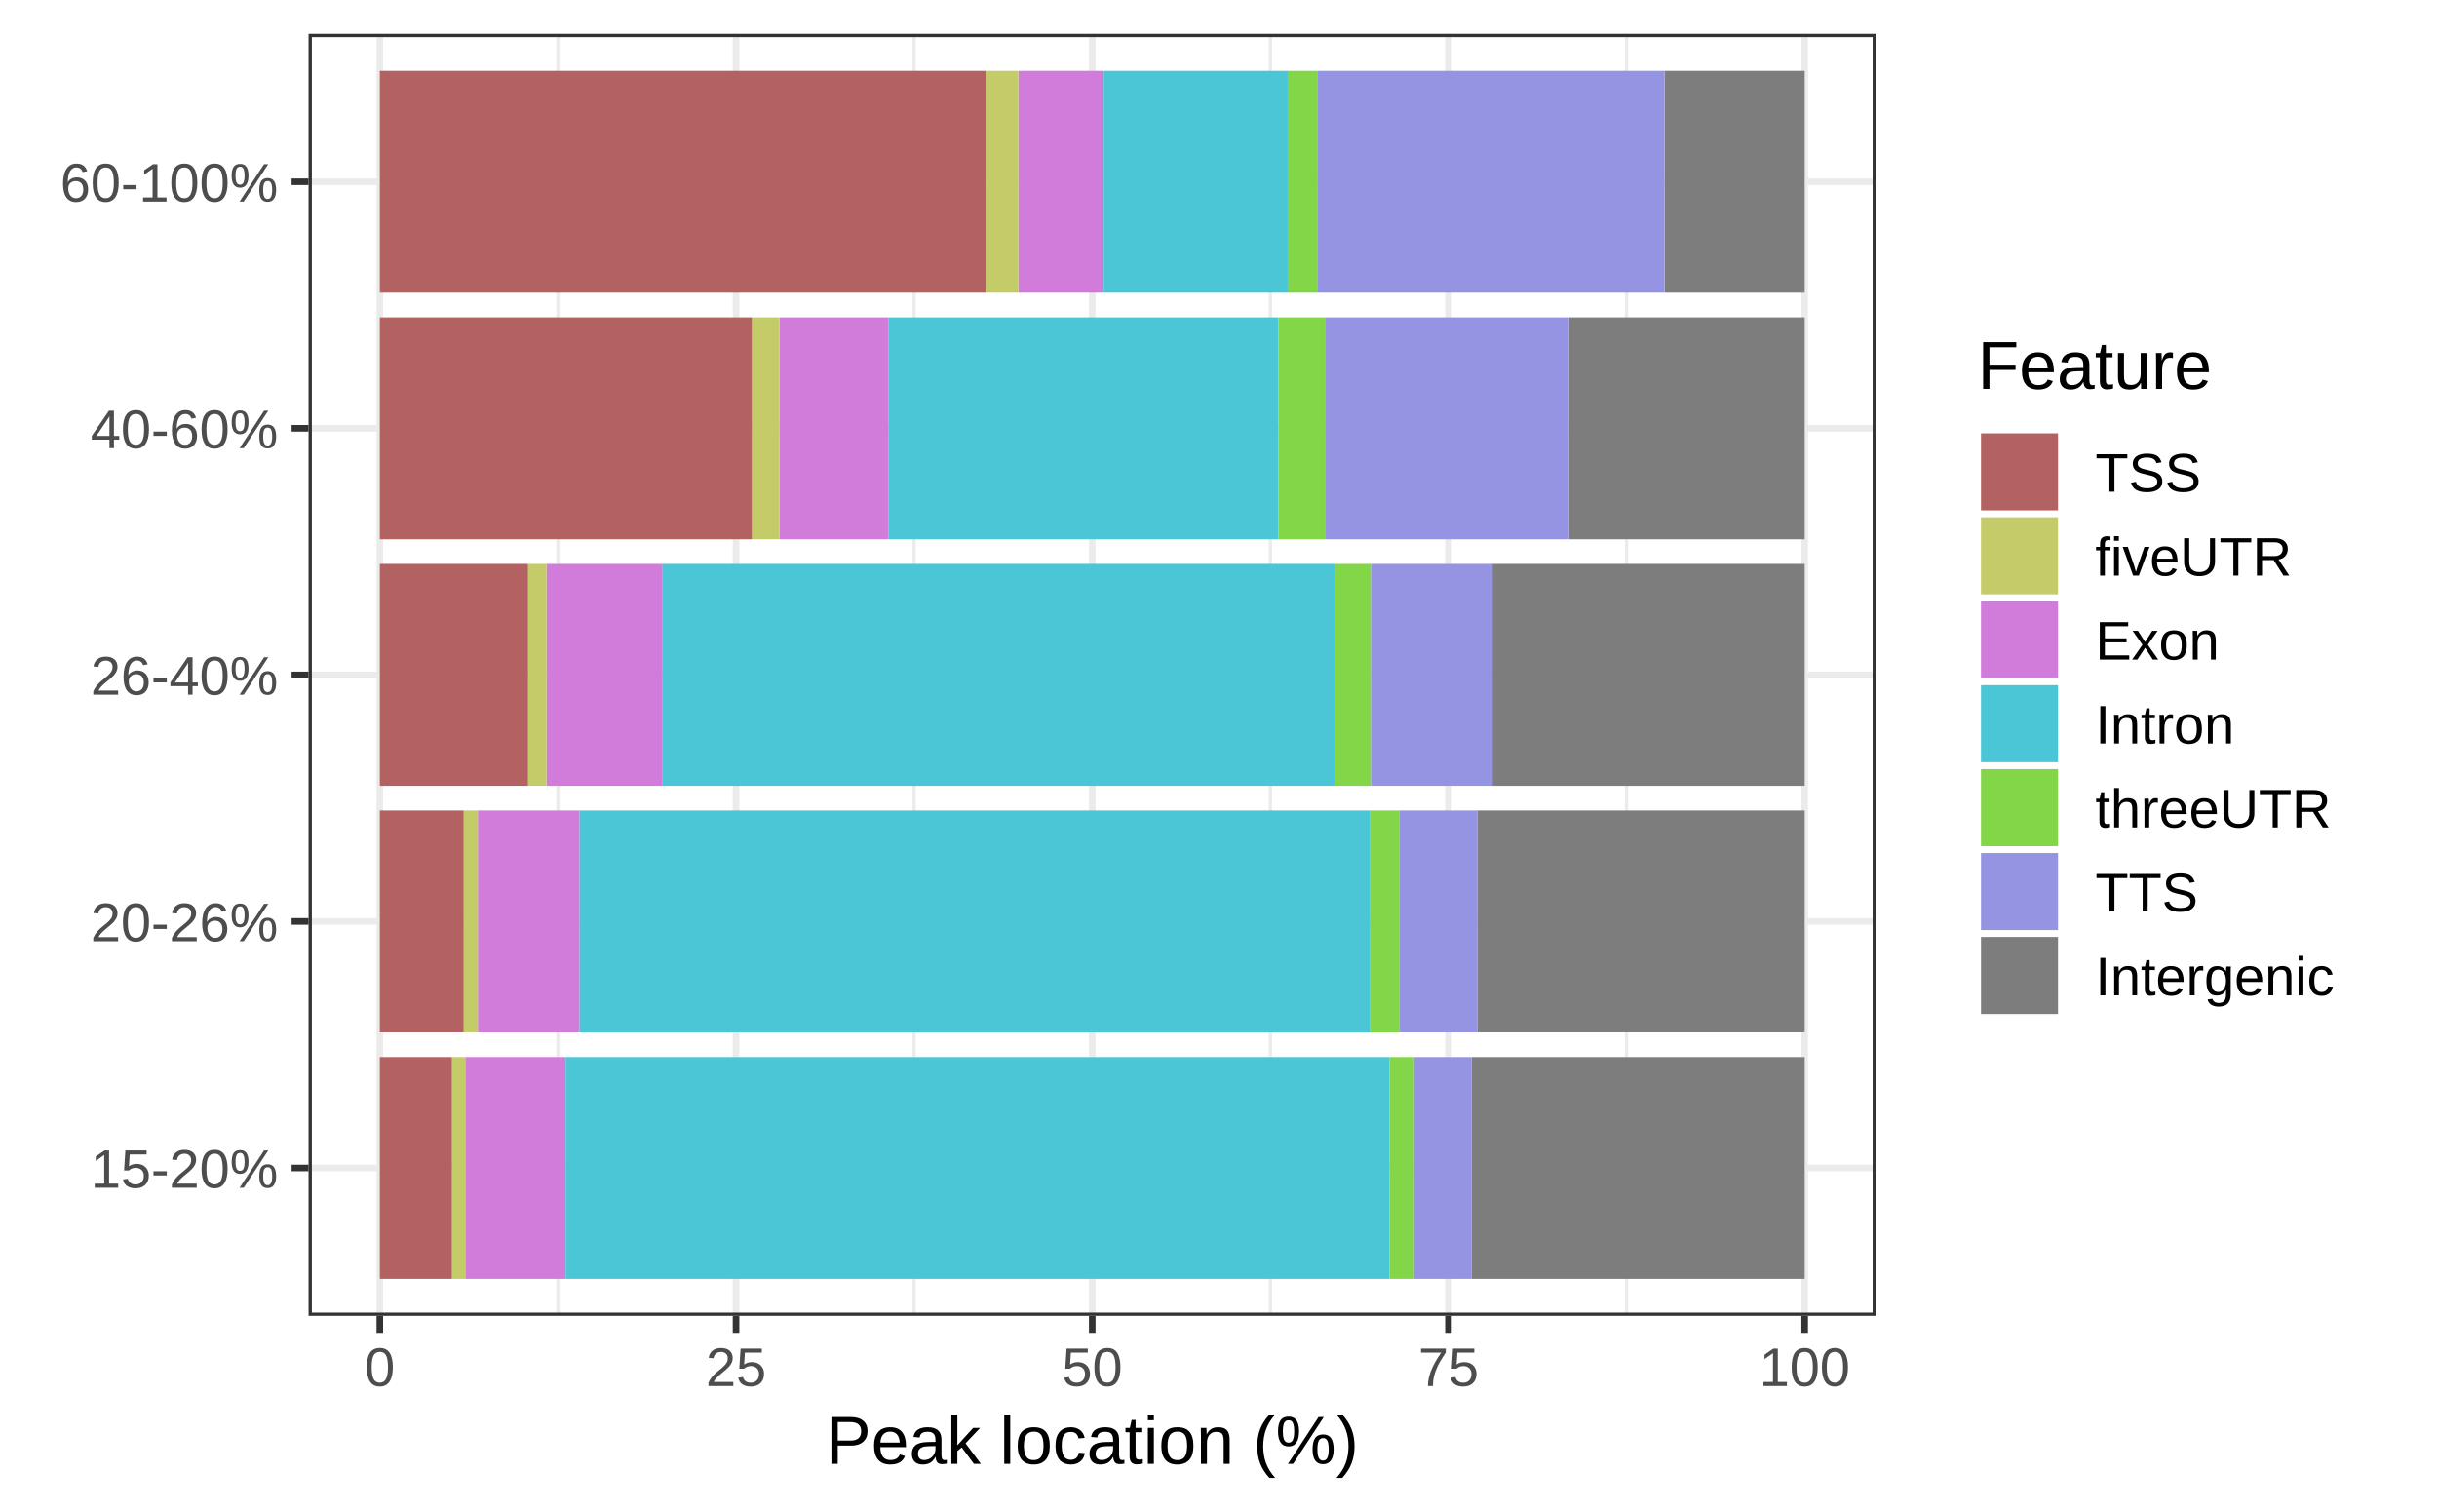
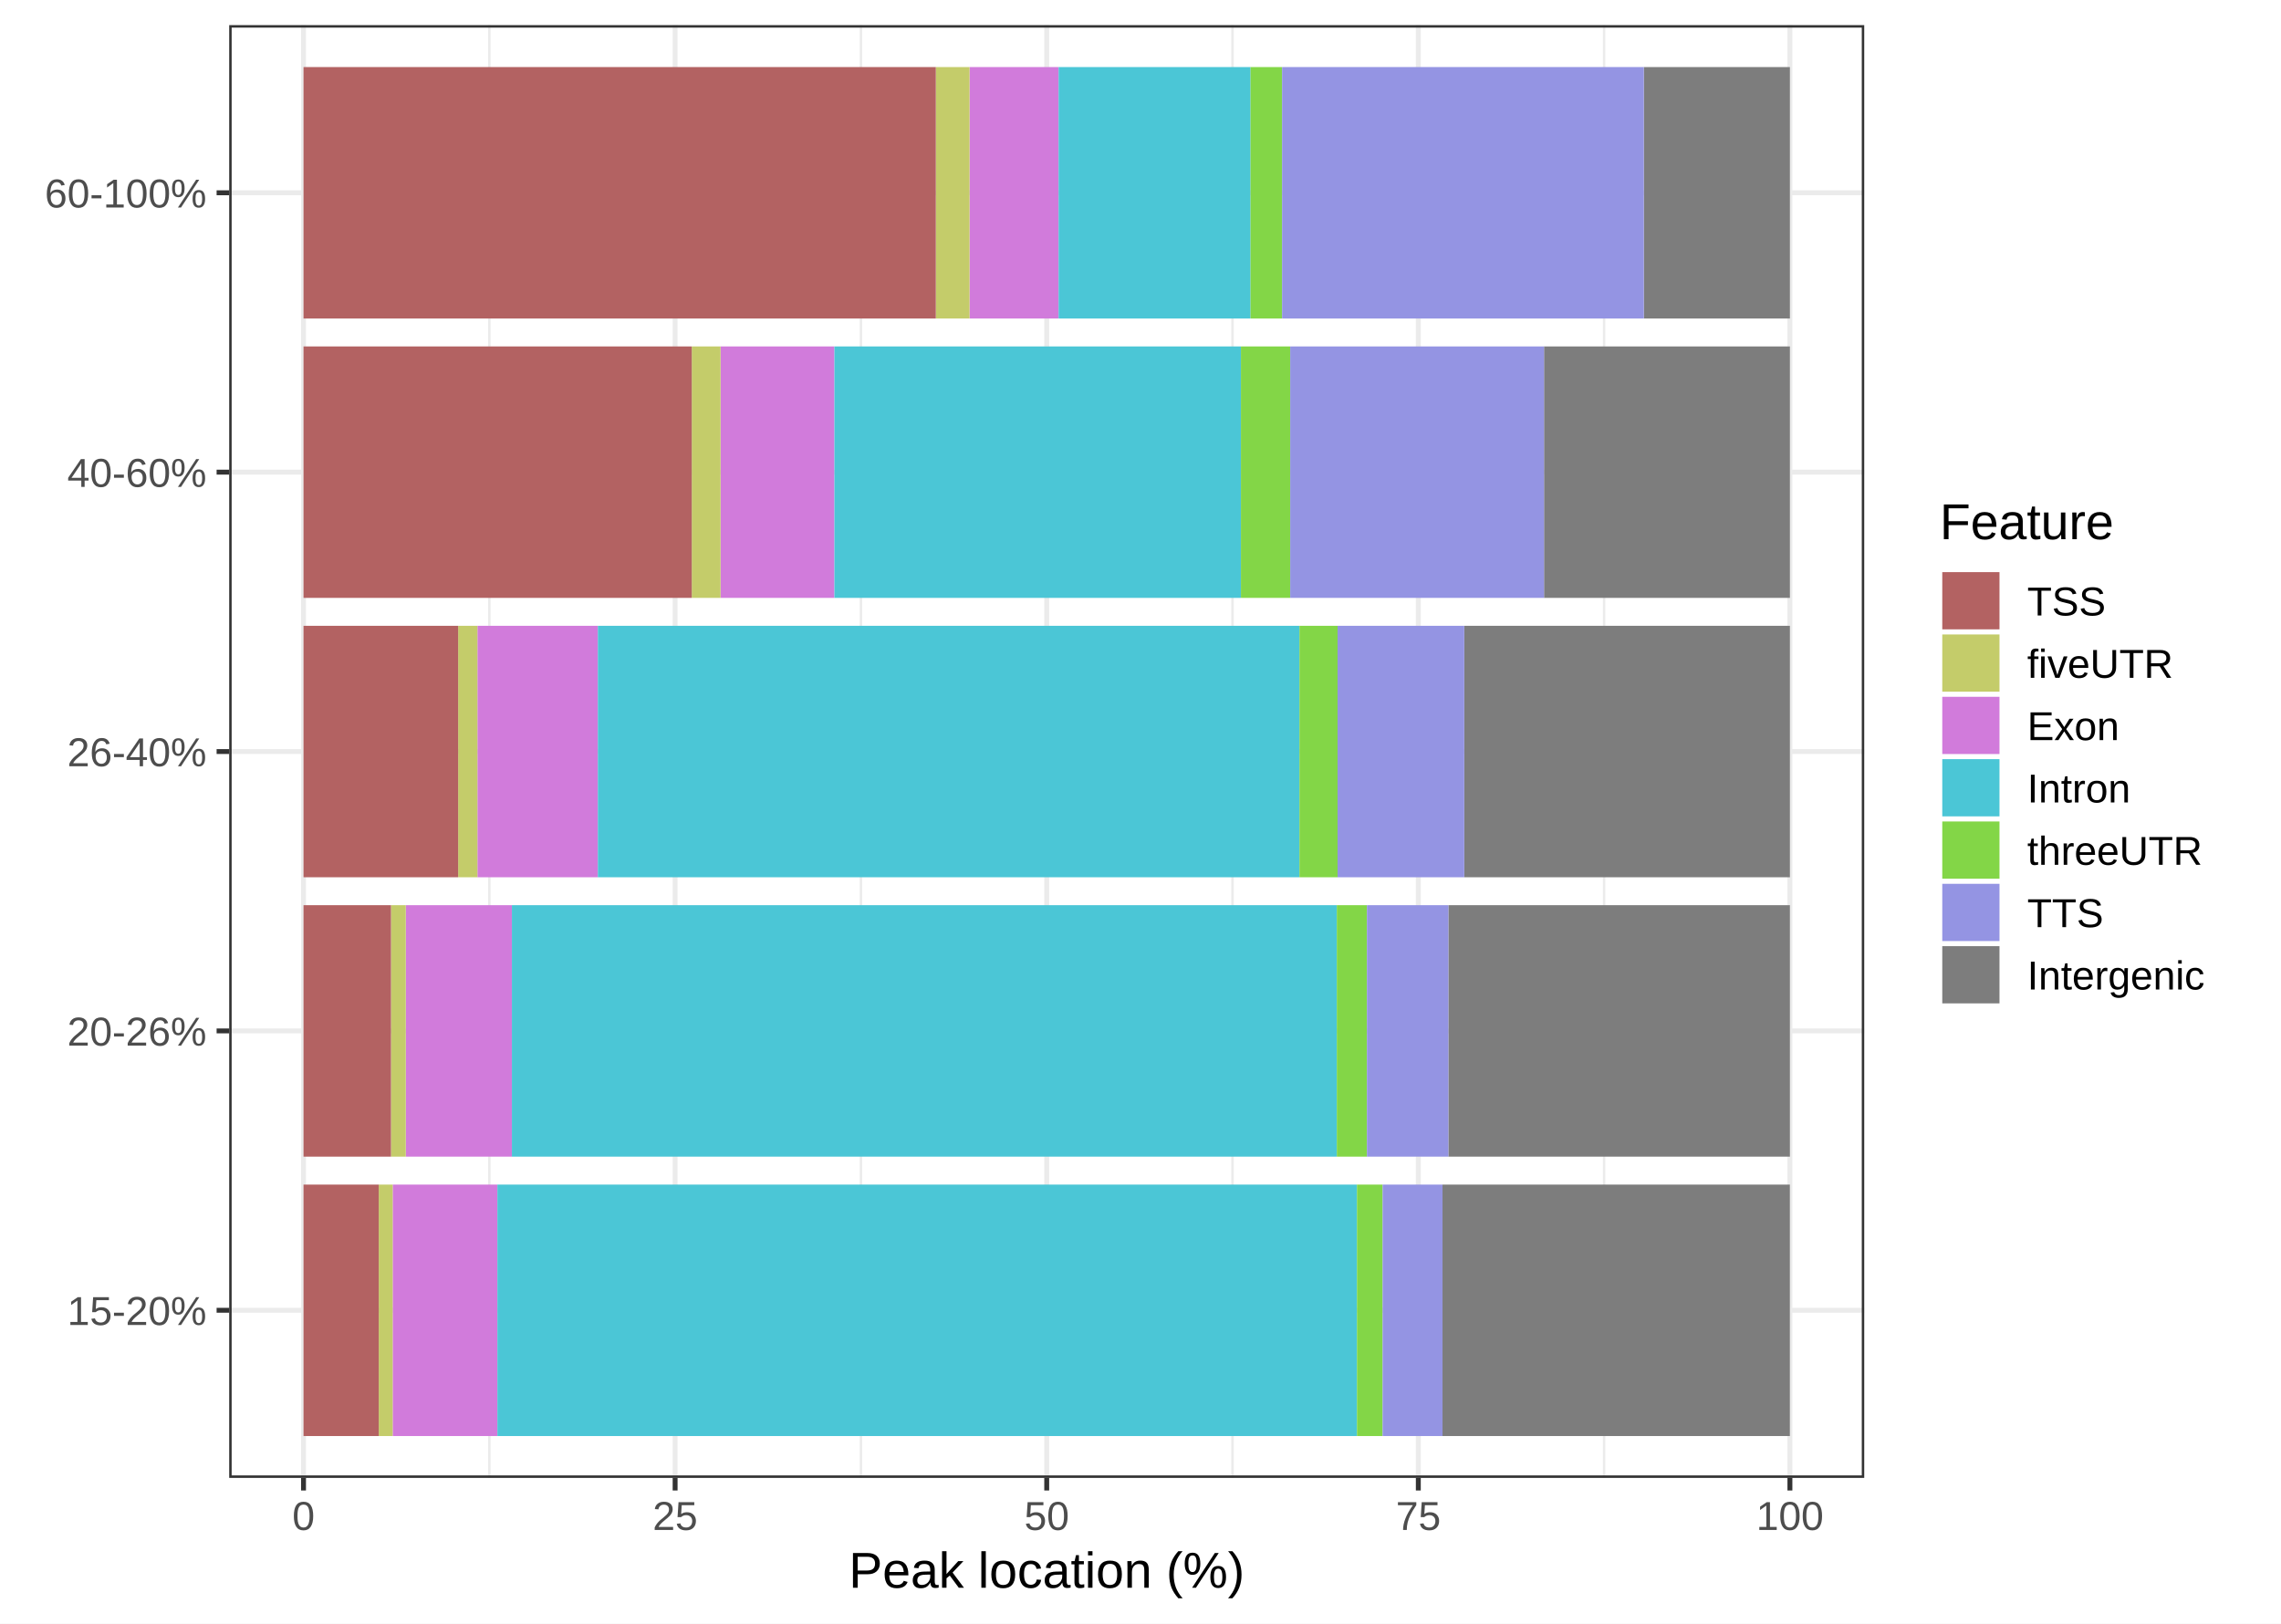
- <svg xmlns="http://www.w3.org/2000/svg" class="svglite" width="501.75pt" height="311.25pt" viewBox="0 0 501.75 311.25">
+ <svg xmlns="http://www.w3.org/2000/svg" class="svglite" width="632.25pt" height="450.00pt" viewBox="0 0 632.25 450.00">
  <defs>
    <style type="text/css">
    .svglite line, .svglite polyline, .svglite polygon, .svglite path, .svglite rect, .svglite circle {
      fill: none;
      stroke: #000000;
      stroke-linecap: round;
      stroke-linejoin: round;
      stroke-miterlimit: 10.00;
    }
  </style>
  </defs>
  <rect width="100%" height="100%" style="stroke: none; fill: #FFFFFF;" />
  <defs>
-     <clipPath id="cpMC4wMHw1MDEuNzV8MC4wMHwzMTEuMjU=">
-       <rect x="0.00" y="0.00" width="501.75" height="311.25" />
+     <clipPath id="cpMC4wMHw2MzIuMjV8MC4wMHw0NTAuMDA=">
+       <rect x="0.00" y="0.00" width="632.25" height="450.00" />
    </clipPath>
  </defs>
-   <g clip-path="url(#cpMC4wMHw1MDEuNzV8MC4wMHwzMTEuMjU=)">
-     <rect x="0.00" y="0.00" width="501.75" height="311.25" style="stroke-width: 1.36; stroke: #FFFFFF; fill: #FFFFFF;" />
+   <g clip-path="url(#cpMC4wMHw2MzIuMjV8MC4wMHw0NTAuMDA=)">
+     <rect x="0.00" y="0.00" width="632.25" height="450.00" style="stroke-width: 1.36; stroke: #FFFFFF; fill: #FFFFFF;" />
  </g>
  <defs>
-     <clipPath id="cpNjMuNTN8Mzg2LjIzfDYuOTd8MjcwLjky">
-       <rect x="63.53" y="6.97" width="322.70" height="263.94" />
+     <clipPath id="cpNjMuNTN8NTE2LjczfDYuOTd8NDA5LjY3">
+       <rect x="63.53" y="6.97" width="453.20" height="402.69" />
    </clipPath>
  </defs>
-   <g clip-path="url(#cpNjMuNTN8Mzg2LjIzfDYuOTd8MjcwLjky)">
-     <rect x="63.53" y="6.97" width="322.70" height="263.94" style="stroke-width: 1.36; stroke: none; fill: #FFFFFF;" />
-     <polyline points="114.87,270.92 114.87,6.97 " style="stroke-width: 0.68; stroke: #EBEBEB; stroke-linecap: butt;" />
-     <polyline points="188.21,270.92 188.21,6.97 " style="stroke-width: 0.68; stroke: #EBEBEB; stroke-linecap: butt;" />
-     <polyline points="261.55,270.92 261.55,6.97 " style="stroke-width: 0.68; stroke: #EBEBEB; stroke-linecap: butt;" />
-     <polyline points="334.89,270.92 334.89,6.97 " style="stroke-width: 0.68; stroke: #EBEBEB; stroke-linecap: butt;" />
-     <polyline points="63.53,240.46 386.23,240.46 " style="stroke-width: 1.36; stroke: #EBEBEB; stroke-linecap: butt;" />
-     <polyline points="63.53,189.70 386.23,189.70 " style="stroke-width: 1.36; stroke: #EBEBEB; stroke-linecap: butt;" />
-     <polyline points="63.53,138.95 386.23,138.95 " style="stroke-width: 1.36; stroke: #EBEBEB; stroke-linecap: butt;" />
-     <polyline points="63.53,88.19 386.23,88.19 " style="stroke-width: 1.36; stroke: #EBEBEB; stroke-linecap: butt;" />
-     <polyline points="63.53,37.43 386.23,37.43 " style="stroke-width: 1.36; stroke: #EBEBEB; stroke-linecap: butt;" />
-     <polyline points="78.20,270.92 78.20,6.97 " style="stroke-width: 1.36; stroke: #EBEBEB; stroke-linecap: butt;" />
-     <polyline points="151.54,270.92 151.54,6.97 " style="stroke-width: 1.36; stroke: #EBEBEB; stroke-linecap: butt;" />
-     <polyline points="224.88,270.92 224.88,6.97 " style="stroke-width: 1.36; stroke: #EBEBEB; stroke-linecap: butt;" />
-     <polyline points="298.22,270.92 298.22,6.97 " style="stroke-width: 1.36; stroke: #EBEBEB; stroke-linecap: butt;" />
-     <polyline points="371.56,270.92 371.56,6.97 " style="stroke-width: 1.36; stroke: #EBEBEB; stroke-linecap: butt;" />
-     <rect x="95.79" y="217.62" width="20.67" height="45.68" style="stroke-width: 1.07; stroke: none; stroke-linecap: square; stroke-linejoin: miter; fill: #D17BDB;" />
-     <rect x="93.04" y="217.62" width="2.75" height="45.68" style="stroke-width: 1.07; stroke: none; stroke-linecap: square; stroke-linejoin: miter; fill: #C4CC6A;" />
-     <rect x="302.99" y="217.62" width="68.57" height="45.68" style="stroke-width: 1.07; stroke: none; stroke-linecap: square; stroke-linejoin: miter; fill: #7D7D7D;" />
-     <rect x="116.46" y="217.62" width="169.65" height="45.68" style="stroke-width: 1.07; stroke: none; stroke-linecap: square; stroke-linejoin: miter; fill: #4BC6D6;" />
-     <rect x="286.11" y="217.62" width="5.06" height="45.68" style="stroke-width: 1.07; stroke: none; stroke-linecap: square; stroke-linejoin: miter; fill: #83D647;" />
-     <rect x="78.20" y="217.62" width="14.85" height="45.68" style="stroke-width: 1.07; stroke: none; stroke-linecap: square; stroke-linejoin: miter; fill: #B36262;" />
-     <rect x="291.18" y="217.62" width="11.82" height="45.68" style="stroke-width: 1.07; stroke: none; stroke-linecap: square; stroke-linejoin: miter; fill: #9494E3;" />
-     <rect x="98.38" y="166.86" width="20.95" height="45.68" style="stroke-width: 1.07; stroke: none; stroke-linecap: square; stroke-linejoin: miter; fill: #D17BDB;" />
-     <rect x="95.47" y="166.86" width="2.91" height="45.68" style="stroke-width: 1.07; stroke: none; stroke-linecap: square; stroke-linejoin: miter; fill: #C4CC6A;" />
-     <rect x="304.15" y="166.86" width="67.41" height="45.68" style="stroke-width: 1.07; stroke: none; stroke-linecap: square; stroke-linejoin: miter; fill: #7D7D7D;" />
-     <rect x="119.33" y="166.86" width="162.81" height="45.68" style="stroke-width: 1.07; stroke: none; stroke-linecap: square; stroke-linejoin: miter; fill: #4BC6D6;" />
-     <rect x="282.13" y="166.86" width="5.95" height="45.68" style="stroke-width: 1.07; stroke: none; stroke-linecap: square; stroke-linejoin: miter; fill: #83D647;" />
-     <rect x="78.20" y="166.86" width="17.27" height="45.68" style="stroke-width: 1.07; stroke: none; stroke-linecap: square; stroke-linejoin: miter; fill: #B36262;" />
-     <rect x="288.08" y="166.86" width="16.07" height="45.68" style="stroke-width: 1.07; stroke: none; stroke-linecap: square; stroke-linejoin: miter; fill: #9494E3;" />
-     <rect x="112.51" y="116.10" width="23.78" height="45.68" style="stroke-width: 1.07; stroke: none; stroke-linecap: square; stroke-linejoin: miter; fill: #D17BDB;" />
-     <rect x="108.71" y="116.10" width="3.80" height="45.68" style="stroke-width: 1.07; stroke: none; stroke-linecap: square; stroke-linejoin: miter; fill: #C4CC6A;" />
-     <rect x="307.29" y="116.10" width="64.27" height="45.68" style="stroke-width: 1.07; stroke: none; stroke-linecap: square; stroke-linejoin: miter; fill: #7D7D7D;" />
-     <rect x="136.30" y="116.10" width="138.46" height="45.68" style="stroke-width: 1.07; stroke: none; stroke-linecap: square; stroke-linejoin: miter; fill: #4BC6D6;" />
-     <rect x="274.76" y="116.10" width="7.53" height="45.68" style="stroke-width: 1.07; stroke: none; stroke-linecap: square; stroke-linejoin: miter; fill: #83D647;" />
-     <rect x="78.20" y="116.10" width="30.52" height="45.68" style="stroke-width: 1.07; stroke: none; stroke-linecap: square; stroke-linejoin: miter; fill: #B36262;" />
-     <rect x="282.28" y="116.10" width="25.01" height="45.68" style="stroke-width: 1.07; stroke: none; stroke-linecap: square; stroke-linejoin: miter; fill: #9494E3;" />
-     <rect x="160.50" y="65.35" width="22.48" height="45.68" style="stroke-width: 1.07; stroke: none; stroke-linecap: square; stroke-linejoin: miter; fill: #D17BDB;" />
-     <rect x="154.82" y="65.35" width="5.68" height="45.68" style="stroke-width: 1.07; stroke: none; stroke-linecap: square; stroke-linejoin: miter; fill: #C4CC6A;" />
-     <rect x="323.03" y="65.35" width="48.53" height="45.68" style="stroke-width: 1.07; stroke: none; stroke-linecap: square; stroke-linejoin: miter; fill: #7D7D7D;" />
-     <rect x="182.98" y="65.35" width="80.23" height="45.68" style="stroke-width: 1.07; stroke: none; stroke-linecap: square; stroke-linejoin: miter; fill: #4BC6D6;" />
-     <rect x="263.21" y="65.35" width="9.73" height="45.68" style="stroke-width: 1.07; stroke: none; stroke-linecap: square; stroke-linejoin: miter; fill: #83D647;" />
-     <rect x="78.20" y="65.35" width="76.62" height="45.68" style="stroke-width: 1.07; stroke: none; stroke-linecap: square; stroke-linejoin: miter; fill: #B36262;" />
-     <rect x="272.93" y="65.35" width="50.10" height="45.68" style="stroke-width: 1.07; stroke: none; stroke-linecap: square; stroke-linejoin: miter; fill: #9494E3;" />
-     <rect x="209.65" y="14.59" width="17.58" height="45.68" style="stroke-width: 1.07; stroke: none; stroke-linecap: square; stroke-linejoin: miter; fill: #D17BDB;" />
-     <rect x="202.99" y="14.59" width="6.66" height="45.68" style="stroke-width: 1.07; stroke: none; stroke-linecap: square; stroke-linejoin: miter; fill: #C4CC6A;" />
-     <rect x="342.74" y="14.59" width="28.82" height="45.68" style="stroke-width: 1.07; stroke: none; stroke-linecap: square; stroke-linejoin: miter; fill: #7D7D7D;" />
-     <rect x="227.23" y="14.59" width="37.89" height="45.68" style="stroke-width: 1.07; stroke: none; stroke-linecap: square; stroke-linejoin: miter; fill: #4BC6D6;" />
-     <rect x="265.11" y="14.59" width="6.22" height="45.68" style="stroke-width: 1.07; stroke: none; stroke-linecap: square; stroke-linejoin: miter; fill: #83D647;" />
-     <rect x="78.20" y="14.59" width="124.79" height="45.68" style="stroke-width: 1.07; stroke: none; stroke-linecap: square; stroke-linejoin: miter; fill: #B36262;" />
-     <rect x="271.33" y="14.59" width="71.40" height="45.68" style="stroke-width: 1.07; stroke: none; stroke-linecap: square; stroke-linejoin: miter; fill: #9494E3;" />
-     <rect x="63.53" y="6.97" width="322.70" height="263.94" style="stroke-width: 1.36; stroke: #333333;" />
+   <g clip-path="url(#cpNjMuNTN8NTE2LjczfDYuOTd8NDA5LjY3)">
+     <rect x="63.53" y="6.97" width="453.20" height="402.69" style="stroke-width: 1.36; stroke: none; fill: #FFFFFF;" />
+     <polyline points="135.63,409.67 135.63,6.97 " style="stroke-width: 0.68; stroke: #EBEBEB; stroke-linecap: butt;" />
+     <polyline points="238.63,409.67 238.63,6.97 " style="stroke-width: 0.68; stroke: #EBEBEB; stroke-linecap: butt;" />
+     <polyline points="341.63,409.67 341.63,6.97 " style="stroke-width: 0.68; stroke: #EBEBEB; stroke-linecap: butt;" />
+     <polyline points="444.63,409.67 444.63,6.97 " style="stroke-width: 0.68; stroke: #EBEBEB; stroke-linecap: butt;" />
+     <polyline points="63.53,363.20 516.73,363.20 " style="stroke-width: 1.36; stroke: #EBEBEB; stroke-linecap: butt;" />
+     <polyline points="63.53,285.76 516.73,285.76 " style="stroke-width: 1.36; stroke: #EBEBEB; stroke-linecap: butt;" />
+     <polyline points="63.53,208.32 516.73,208.32 " style="stroke-width: 1.36; stroke: #EBEBEB; stroke-linecap: butt;" />
+     <polyline points="63.53,130.88 516.73,130.88 " style="stroke-width: 1.36; stroke: #EBEBEB; stroke-linecap: butt;" />
+     <polyline points="63.53,53.44 516.73,53.44 " style="stroke-width: 1.36; stroke: #EBEBEB; stroke-linecap: butt;" />
+     <polyline points="84.13,409.67 84.13,6.97 " style="stroke-width: 1.36; stroke: #EBEBEB; stroke-linecap: butt;" />
+     <polyline points="187.13,409.67 187.13,6.97 " style="stroke-width: 1.36; stroke: #EBEBEB; stroke-linecap: butt;" />
+     <polyline points="290.13,409.67 290.13,6.97 " style="stroke-width: 1.36; stroke: #EBEBEB; stroke-linecap: butt;" />
+     <polyline points="393.13,409.67 393.13,6.97 " style="stroke-width: 1.36; stroke: #EBEBEB; stroke-linecap: butt;" />
+     <polyline points="496.13,409.67 496.13,6.97 " style="stroke-width: 1.36; stroke: #EBEBEB; stroke-linecap: butt;" />
+     <rect x="108.84" y="328.36" width="29.03" height="69.70" style="stroke-width: 1.07; stroke: none; stroke-linecap: square; stroke-linejoin: miter; fill: #D17BDB;" />
+     <rect x="104.98" y="328.36" width="3.86" height="69.70" style="stroke-width: 1.07; stroke: none; stroke-linecap: square; stroke-linejoin: miter; fill: #C4CC6A;" />
+     <rect x="399.83" y="328.36" width="96.29" height="69.70" style="stroke-width: 1.07; stroke: none; stroke-linecap: square; stroke-linejoin: miter; fill: #7D7D7D;" />
+     <rect x="137.87" y="328.36" width="238.26" height="69.70" style="stroke-width: 1.07; stroke: none; stroke-linecap: square; stroke-linejoin: miter; fill: #4BC6D6;" />
+     <rect x="376.13" y="328.36" width="7.11" height="69.70" style="stroke-width: 1.07; stroke: none; stroke-linecap: square; stroke-linejoin: miter; fill: #83D647;" />
+     <rect x="84.13" y="328.36" width="20.85" height="69.70" style="stroke-width: 1.07; stroke: none; stroke-linecap: square; stroke-linejoin: miter; fill: #B36262;" />
+     <rect x="383.24" y="328.36" width="16.60" height="69.70" style="stroke-width: 1.07; stroke: none; stroke-linecap: square; stroke-linejoin: miter; fill: #9494E3;" />
+     <rect x="112.47" y="250.91" width="29.42" height="69.70" style="stroke-width: 1.07; stroke: none; stroke-linecap: square; stroke-linejoin: miter; fill: #D17BDB;" />
+     <rect x="108.38" y="250.91" width="4.09" height="69.70" style="stroke-width: 1.07; stroke: none; stroke-linecap: square; stroke-linejoin: miter; fill: #C4CC6A;" />
+     <rect x="401.46" y="250.91" width="94.67" height="69.70" style="stroke-width: 1.07; stroke: none; stroke-linecap: square; stroke-linejoin: miter; fill: #7D7D7D;" />
+     <rect x="141.89" y="250.91" width="228.65" height="69.70" style="stroke-width: 1.07; stroke: none; stroke-linecap: square; stroke-linejoin: miter; fill: #4BC6D6;" />
+     <rect x="370.54" y="250.91" width="8.35" height="69.70" style="stroke-width: 1.07; stroke: none; stroke-linecap: square; stroke-linejoin: miter; fill: #83D647;" />
+     <rect x="84.13" y="250.91" width="24.25" height="69.70" style="stroke-width: 1.07; stroke: none; stroke-linecap: square; stroke-linejoin: miter; fill: #B36262;" />
+     <rect x="378.89" y="250.91" width="22.57" height="69.70" style="stroke-width: 1.07; stroke: none; stroke-linecap: square; stroke-linejoin: miter; fill: #9494E3;" />
+     <rect x="132.33" y="173.47" width="33.40" height="69.70" style="stroke-width: 1.07; stroke: none; stroke-linecap: square; stroke-linejoin: miter; fill: #D17BDB;" />
+     <rect x="126.99" y="173.47" width="5.34" height="69.70" style="stroke-width: 1.07; stroke: none; stroke-linecap: square; stroke-linejoin: miter; fill: #C4CC6A;" />
+     <rect x="405.87" y="173.47" width="90.26" height="69.70" style="stroke-width: 1.07; stroke: none; stroke-linecap: square; stroke-linejoin: miter; fill: #7D7D7D;" />
+     <rect x="165.72" y="173.47" width="194.45" height="69.70" style="stroke-width: 1.07; stroke: none; stroke-linecap: square; stroke-linejoin: miter; fill: #4BC6D6;" />
+     <rect x="360.18" y="173.47" width="10.57" height="69.70" style="stroke-width: 1.07; stroke: none; stroke-linecap: square; stroke-linejoin: miter; fill: #83D647;" />
+     <rect x="84.13" y="173.47" width="42.86" height="69.70" style="stroke-width: 1.07; stroke: none; stroke-linecap: square; stroke-linejoin: miter; fill: #B36262;" />
+     <rect x="370.75" y="173.47" width="35.12" height="69.70" style="stroke-width: 1.07; stroke: none; stroke-linecap: square; stroke-linejoin: miter; fill: #9494E3;" />
+     <rect x="199.71" y="96.03" width="31.57" height="69.70" style="stroke-width: 1.07; stroke: none; stroke-linecap: square; stroke-linejoin: miter; fill: #D17BDB;" />
+     <rect x="191.74" y="96.03" width="7.98" height="69.70" style="stroke-width: 1.07; stroke: none; stroke-linecap: square; stroke-linejoin: miter; fill: #C4CC6A;" />
+     <rect x="427.97" y="96.03" width="68.16" height="69.70" style="stroke-width: 1.07; stroke: none; stroke-linecap: square; stroke-linejoin: miter; fill: #7D7D7D;" />
+     <rect x="231.28" y="96.03" width="112.67" height="69.70" style="stroke-width: 1.07; stroke: none; stroke-linecap: square; stroke-linejoin: miter; fill: #4BC6D6;" />
+     <rect x="343.96" y="96.03" width="13.66" height="69.70" style="stroke-width: 1.07; stroke: none; stroke-linecap: square; stroke-linejoin: miter; fill: #83D647;" />
+     <rect x="84.13" y="96.03" width="107.61" height="69.70" style="stroke-width: 1.07; stroke: none; stroke-linecap: square; stroke-linejoin: miter; fill: #B36262;" />
+     <rect x="357.62" y="96.03" width="70.35" height="69.70" style="stroke-width: 1.07; stroke: none; stroke-linecap: square; stroke-linejoin: miter; fill: #9494E3;" />
+     <rect x="268.74" y="18.59" width="24.69" height="69.70" style="stroke-width: 1.07; stroke: none; stroke-linecap: square; stroke-linejoin: miter; fill: #D17BDB;" />
+     <rect x="259.39" y="18.59" width="9.35" height="69.70" style="stroke-width: 1.07; stroke: none; stroke-linecap: square; stroke-linejoin: miter; fill: #C4CC6A;" />
+     <rect x="455.65" y="18.59" width="40.48" height="69.70" style="stroke-width: 1.07; stroke: none; stroke-linecap: square; stroke-linejoin: miter; fill: #7D7D7D;" />
+     <rect x="293.43" y="18.59" width="53.21" height="69.70" style="stroke-width: 1.07; stroke: none; stroke-linecap: square; stroke-linejoin: miter; fill: #4BC6D6;" />
+     <rect x="346.63" y="18.59" width="8.74" height="69.70" style="stroke-width: 1.07; stroke: none; stroke-linecap: square; stroke-linejoin: miter; fill: #83D647;" />
+     <rect x="84.13" y="18.59" width="175.26" height="69.70" style="stroke-width: 1.07; stroke: none; stroke-linecap: square; stroke-linejoin: miter; fill: #B36262;" />
+     <rect x="355.37" y="18.59" width="100.28" height="69.70" style="stroke-width: 1.07; stroke: none; stroke-linecap: square; stroke-linejoin: miter; fill: #9494E3;" />
+     <rect x="63.53" y="6.97" width="453.20" height="402.69" style="stroke-width: 1.36; stroke: #333333;" />
  </g>
-   <g clip-path="url(#cpMC4wMHw1MDEuNzV8MC4wMHwzMTEuMjU=)">
-     <text x="57.25" y="244.54" text-anchor="end" style="font-size: 11.20px; fill: #4D4D4D; font-family: Liberation Sans;" textLength="43.16px" lengthAdjust="spacingAndGlyphs">15-20%</text>
-     <text x="57.25" y="193.78" text-anchor="end" style="font-size: 11.20px; fill: #4D4D4D; font-family: Liberation Sans;" textLength="43.16px" lengthAdjust="spacingAndGlyphs">20-26%</text>
-     <text x="57.25" y="143.02" text-anchor="end" style="font-size: 11.20px; fill: #4D4D4D; font-family: Liberation Sans;" textLength="43.16px" lengthAdjust="spacingAndGlyphs">26-40%</text>
-     <text x="57.25" y="92.27" text-anchor="end" style="font-size: 11.20px; fill: #4D4D4D; font-family: Liberation Sans;" textLength="43.16px" lengthAdjust="spacingAndGlyphs">40-60%</text>
-     <text x="57.25" y="41.51" text-anchor="end" style="font-size: 11.20px; fill: #4D4D4D; font-family: Liberation Sans;" textLength="50.28px" lengthAdjust="spacingAndGlyphs">60-100%</text>
-     <polyline points="60.04,240.46 63.53,240.46 " style="stroke-width: 1.36; stroke: #333333; stroke-linecap: butt;" />
-     <polyline points="60.04,189.70 63.53,189.70 " style="stroke-width: 1.36; stroke: #333333; stroke-linecap: butt;" />
-     <polyline points="60.04,138.95 63.53,138.95 " style="stroke-width: 1.36; stroke: #333333; stroke-linecap: butt;" />
-     <polyline points="60.04,88.19 63.53,88.19 " style="stroke-width: 1.36; stroke: #333333; stroke-linecap: butt;" />
-     <polyline points="60.04,37.43 63.53,37.43 " style="stroke-width: 1.36; stroke: #333333; stroke-linecap: butt;" />
-     <polyline points="78.20,274.41 78.20,270.92 " style="stroke-width: 1.36; stroke: #333333; stroke-linecap: butt;" />
-     <polyline points="151.54,274.41 151.54,270.92 " style="stroke-width: 1.36; stroke: #333333; stroke-linecap: butt;" />
-     <polyline points="224.88,274.41 224.88,270.92 " style="stroke-width: 1.36; stroke: #333333; stroke-linecap: butt;" />
-     <polyline points="298.22,274.41 298.22,270.92 " style="stroke-width: 1.36; stroke: #333333; stroke-linecap: butt;" />
-     <polyline points="371.56,274.41 371.56,270.92 " style="stroke-width: 1.36; stroke: #333333; stroke-linecap: butt;" />
-     <text x="78.20" y="285.35" text-anchor="middle" style="font-size: 11.20px; fill: #4D4D4D; font-family: Liberation Sans;" textLength="7.12px" lengthAdjust="spacingAndGlyphs">0</text>
-     <text x="151.54" y="285.35" text-anchor="middle" style="font-size: 11.20px; fill: #4D4D4D; font-family: Liberation Sans;" textLength="14.24px" lengthAdjust="spacingAndGlyphs">25</text>
-     <text x="224.88" y="285.35" text-anchor="middle" style="font-size: 11.20px; fill: #4D4D4D; font-family: Liberation Sans;" textLength="14.24px" lengthAdjust="spacingAndGlyphs">50</text>
-     <text x="298.22" y="285.35" text-anchor="middle" style="font-size: 11.20px; fill: #4D4D4D; font-family: Liberation Sans;" textLength="14.24px" lengthAdjust="spacingAndGlyphs">75</text>
-     <text x="371.56" y="285.35" text-anchor="middle" style="font-size: 11.20px; fill: #4D4D4D; font-family: Liberation Sans;" textLength="21.36px" lengthAdjust="spacingAndGlyphs">100</text>
-     <text x="224.88" y="301.37" text-anchor="middle" style="font-size: 14.00px; font-family: Liberation Sans;" textLength="121.87px" lengthAdjust="spacingAndGlyphs">Peak location (%)</text>
-     <rect x="400.18" y="61.45" width="94.60" height="154.99" style="stroke-width: 1.36; stroke: none; fill: #FFFFFF;" />
-     <text x="407.15" y="80.08" style="font-size: 14.00px; font-family: Liberation Sans;" textLength="52.88px" lengthAdjust="spacingAndGlyphs">Feature</text>
-     <rect x="407.15" y="88.51" width="17.28" height="17.28" style="stroke-width: 1.36; stroke: none; fill: #FFFFFF;" />
-     <rect x="407.86" y="89.22" width="15.86" height="15.86" style="stroke-width: 1.07; stroke: none; stroke-linecap: square; stroke-linejoin: miter; fill: #B36262;" />
-     <rect x="407.15" y="105.79" width="17.28" height="17.28" style="stroke-width: 1.36; stroke: none; fill: #FFFFFF;" />
-     <rect x="407.86" y="106.50" width="15.86" height="15.86" style="stroke-width: 1.07; stroke: none; stroke-linecap: square; stroke-linejoin: miter; fill: #C4CC6A;" />
-     <rect x="407.15" y="123.07" width="17.28" height="17.28" style="stroke-width: 1.36; stroke: none; fill: #FFFFFF;" />
-     <rect x="407.86" y="123.78" width="15.86" height="15.86" style="stroke-width: 1.07; stroke: none; stroke-linecap: square; stroke-linejoin: miter; fill: #D17BDB;" />
-     <rect x="407.15" y="140.35" width="17.28" height="17.28" style="stroke-width: 1.36; stroke: none; fill: #FFFFFF;" />
-     <rect x="407.86" y="141.06" width="15.86" height="15.86" style="stroke-width: 1.07; stroke: none; stroke-linecap: square; stroke-linejoin: miter; fill: #4BC6D6;" />
-     <rect x="407.15" y="157.63" width="17.28" height="17.28" style="stroke-width: 1.36; stroke: none; fill: #FFFFFF;" />
-     <rect x="407.86" y="158.34" width="15.86" height="15.86" style="stroke-width: 1.07; stroke: none; stroke-linecap: square; stroke-linejoin: miter; fill: #83D647;" />
-     <rect x="407.15" y="174.91" width="17.28" height="17.28" style="stroke-width: 1.36; stroke: none; fill: #FFFFFF;" />
-     <rect x="407.86" y="175.62" width="15.86" height="15.86" style="stroke-width: 1.07; stroke: none; stroke-linecap: square; stroke-linejoin: miter; fill: #9494E3;" />
-     <rect x="407.15" y="192.19" width="17.28" height="17.28" style="stroke-width: 1.36; stroke: none; fill: #FFFFFF;" />
-     <rect x="407.86" y="192.90" width="15.86" height="15.86" style="stroke-width: 1.07; stroke: none; stroke-linecap: square; stroke-linejoin: miter; fill: #7D7D7D;" />
-     <text x="431.40" y="101.23" style="font-size: 11.20px; font-family: Liberation Sans;" textLength="21.03px" lengthAdjust="spacingAndGlyphs">TSS</text>
-     <text x="431.40" y="118.51" style="font-size: 11.20px; font-family: Liberation Sans;" textLength="43.35px" lengthAdjust="spacingAndGlyphs">fiveUTR</text>
-     <text x="431.40" y="135.79" style="font-size: 11.20px; font-family: Liberation Sans;" textLength="27.29px" lengthAdjust="spacingAndGlyphs">Exon</text>
-     <text x="431.40" y="153.07" style="font-size: 11.20px; font-family: Liberation Sans;" textLength="33.07px" lengthAdjust="spacingAndGlyphs">Intron</text>
-     <text x="431.40" y="170.35" style="font-size: 11.20px; font-family: Liberation Sans;" textLength="52.39px" lengthAdjust="spacingAndGlyphs">threeUTR</text>
-     <text x="431.40" y="187.63" style="font-size: 11.20px; font-family: Liberation Sans;" textLength="20.57px" lengthAdjust="spacingAndGlyphs">TTS</text>
-     <text x="431.40" y="204.91" style="font-size: 11.20px; font-family: Liberation Sans;" textLength="56.40px" lengthAdjust="spacingAndGlyphs">Intergenic</text>
+   <g clip-path="url(#cpMC4wMHw2MzIuMjV8MC4wMHw0NTAuMDA=)">
+     <text x="57.25" y="367.28" text-anchor="end" style="font-size: 11.20px; fill: #4D4D4D; font-family: Liberation Sans;" textLength="43.16px" lengthAdjust="spacingAndGlyphs">15-20%</text>
+     <text x="57.25" y="289.84" text-anchor="end" style="font-size: 11.20px; fill: #4D4D4D; font-family: Liberation Sans;" textLength="43.16px" lengthAdjust="spacingAndGlyphs">20-26%</text>
+     <text x="57.25" y="212.40" text-anchor="end" style="font-size: 11.20px; fill: #4D4D4D; font-family: Liberation Sans;" textLength="43.16px" lengthAdjust="spacingAndGlyphs">26-40%</text>
+     <text x="57.25" y="134.96" text-anchor="end" style="font-size: 11.20px; fill: #4D4D4D; font-family: Liberation Sans;" textLength="43.16px" lengthAdjust="spacingAndGlyphs">40-60%</text>
+     <text x="57.25" y="57.52" text-anchor="end" style="font-size: 11.20px; fill: #4D4D4D; font-family: Liberation Sans;" textLength="50.28px" lengthAdjust="spacingAndGlyphs">60-100%</text>
+     <polyline points="60.04,363.20 63.53,363.20 " style="stroke-width: 1.36; stroke: #333333; stroke-linecap: butt;" />
+     <polyline points="60.04,285.76 63.53,285.76 " style="stroke-width: 1.36; stroke: #333333; stroke-linecap: butt;" />
+     <polyline points="60.04,208.32 63.53,208.32 " style="stroke-width: 1.36; stroke: #333333; stroke-linecap: butt;" />
+     <polyline points="60.04,130.88 63.53,130.88 " style="stroke-width: 1.36; stroke: #333333; stroke-linecap: butt;" />
+     <polyline points="60.04,53.44 63.53,53.44 " style="stroke-width: 1.36; stroke: #333333; stroke-linecap: butt;" />
+     <polyline points="84.13,413.16 84.13,409.67 " style="stroke-width: 1.36; stroke: #333333; stroke-linecap: butt;" />
+     <polyline points="187.13,413.16 187.13,409.67 " style="stroke-width: 1.36; stroke: #333333; stroke-linecap: butt;" />
+     <polyline points="290.13,413.16 290.13,409.67 " style="stroke-width: 1.36; stroke: #333333; stroke-linecap: butt;" />
+     <polyline points="393.13,413.16 393.13,409.67 " style="stroke-width: 1.36; stroke: #333333; stroke-linecap: butt;" />
+     <polyline points="496.13,413.16 496.13,409.67 " style="stroke-width: 1.36; stroke: #333333; stroke-linecap: butt;" />
+     <text x="84.13" y="424.10" text-anchor="middle" style="font-size: 11.20px; fill: #4D4D4D; font-family: Liberation Sans;" textLength="7.12px" lengthAdjust="spacingAndGlyphs">0</text>
+     <text x="187.13" y="424.10" text-anchor="middle" style="font-size: 11.20px; fill: #4D4D4D; font-family: Liberation Sans;" textLength="14.24px" lengthAdjust="spacingAndGlyphs">25</text>
+     <text x="290.13" y="424.10" text-anchor="middle" style="font-size: 11.20px; fill: #4D4D4D; font-family: Liberation Sans;" textLength="14.24px" lengthAdjust="spacingAndGlyphs">50</text>
+     <text x="393.13" y="424.10" text-anchor="middle" style="font-size: 11.20px; fill: #4D4D4D; font-family: Liberation Sans;" textLength="14.24px" lengthAdjust="spacingAndGlyphs">75</text>
+     <text x="496.13" y="424.10" text-anchor="middle" style="font-size: 11.20px; fill: #4D4D4D; font-family: Liberation Sans;" textLength="21.36px" lengthAdjust="spacingAndGlyphs">100</text>
+     <text x="290.13" y="440.12" text-anchor="middle" style="font-size: 14.00px; font-family: Liberation Sans;" textLength="121.87px" lengthAdjust="spacingAndGlyphs">Peak location (%)</text>
+     <rect x="530.68" y="130.82" width="94.60" height="154.99" style="stroke-width: 1.36; stroke: none; fill: #FFFFFF;" />
+     <text x="537.65" y="149.46" style="font-size: 14.00px; font-family: Liberation Sans;" textLength="52.88px" lengthAdjust="spacingAndGlyphs">Feature</text>
+     <rect x="537.65" y="157.88" width="17.28" height="17.28" style="stroke-width: 1.36; stroke: none; fill: #FFFFFF;" />
+     <rect x="538.36" y="158.59" width="15.86" height="15.86" style="stroke-width: 1.07; stroke: none; stroke-linecap: square; stroke-linejoin: miter; fill: #B36262;" />
+     <rect x="537.65" y="175.16" width="17.28" height="17.28" style="stroke-width: 1.36; stroke: none; fill: #FFFFFF;" />
+     <rect x="538.36" y="175.87" width="15.86" height="15.86" style="stroke-width: 1.07; stroke: none; stroke-linecap: square; stroke-linejoin: miter; fill: #C4CC6A;" />
+     <rect x="537.65" y="192.44" width="17.28" height="17.28" style="stroke-width: 1.36; stroke: none; fill: #FFFFFF;" />
+     <rect x="538.36" y="193.15" width="15.86" height="15.86" style="stroke-width: 1.07; stroke: none; stroke-linecap: square; stroke-linejoin: miter; fill: #D17BDB;" />
+     <rect x="537.65" y="209.72" width="17.28" height="17.28" style="stroke-width: 1.36; stroke: none; fill: #FFFFFF;" />
+     <rect x="538.36" y="210.43" width="15.86" height="15.86" style="stroke-width: 1.07; stroke: none; stroke-linecap: square; stroke-linejoin: miter; fill: #4BC6D6;" />
+     <rect x="537.65" y="227.00" width="17.28" height="17.28" style="stroke-width: 1.36; stroke: none; fill: #FFFFFF;" />
+     <rect x="538.36" y="227.71" width="15.86" height="15.86" style="stroke-width: 1.07; stroke: none; stroke-linecap: square; stroke-linejoin: miter; fill: #83D647;" />
+     <rect x="537.65" y="244.28" width="17.28" height="17.28" style="stroke-width: 1.36; stroke: none; fill: #FFFFFF;" />
+     <rect x="538.36" y="244.99" width="15.86" height="15.86" style="stroke-width: 1.07; stroke: none; stroke-linecap: square; stroke-linejoin: miter; fill: #9494E3;" />
+     <rect x="537.65" y="261.56" width="17.28" height="17.28" style="stroke-width: 1.36; stroke: none; fill: #FFFFFF;" />
+     <rect x="538.36" y="262.27" width="15.86" height="15.86" style="stroke-width: 1.07; stroke: none; stroke-linecap: square; stroke-linejoin: miter; fill: #7D7D7D;" />
+     <text x="561.90" y="170.60" style="font-size: 11.20px; font-family: Liberation Sans;" textLength="21.03px" lengthAdjust="spacingAndGlyphs">TSS</text>
+     <text x="561.90" y="187.88" style="font-size: 11.20px; font-family: Liberation Sans;" textLength="43.35px" lengthAdjust="spacingAndGlyphs">fiveUTR</text>
+     <text x="561.90" y="205.16" style="font-size: 11.20px; font-family: Liberation Sans;" textLength="27.29px" lengthAdjust="spacingAndGlyphs">Exon</text>
+     <text x="561.90" y="222.44" style="font-size: 11.20px; font-family: Liberation Sans;" textLength="33.07px" lengthAdjust="spacingAndGlyphs">Intron</text>
+     <text x="561.90" y="239.72" style="font-size: 11.20px; font-family: Liberation Sans;" textLength="52.39px" lengthAdjust="spacingAndGlyphs">threeUTR</text>
+     <text x="561.90" y="257.00" style="font-size: 11.20px; font-family: Liberation Sans;" textLength="20.57px" lengthAdjust="spacingAndGlyphs">TTS</text>
+     <text x="561.90" y="274.28" style="font-size: 11.20px; font-family: Liberation Sans;" textLength="56.40px" lengthAdjust="spacingAndGlyphs">Intergenic</text>
  </g>
</svg>
